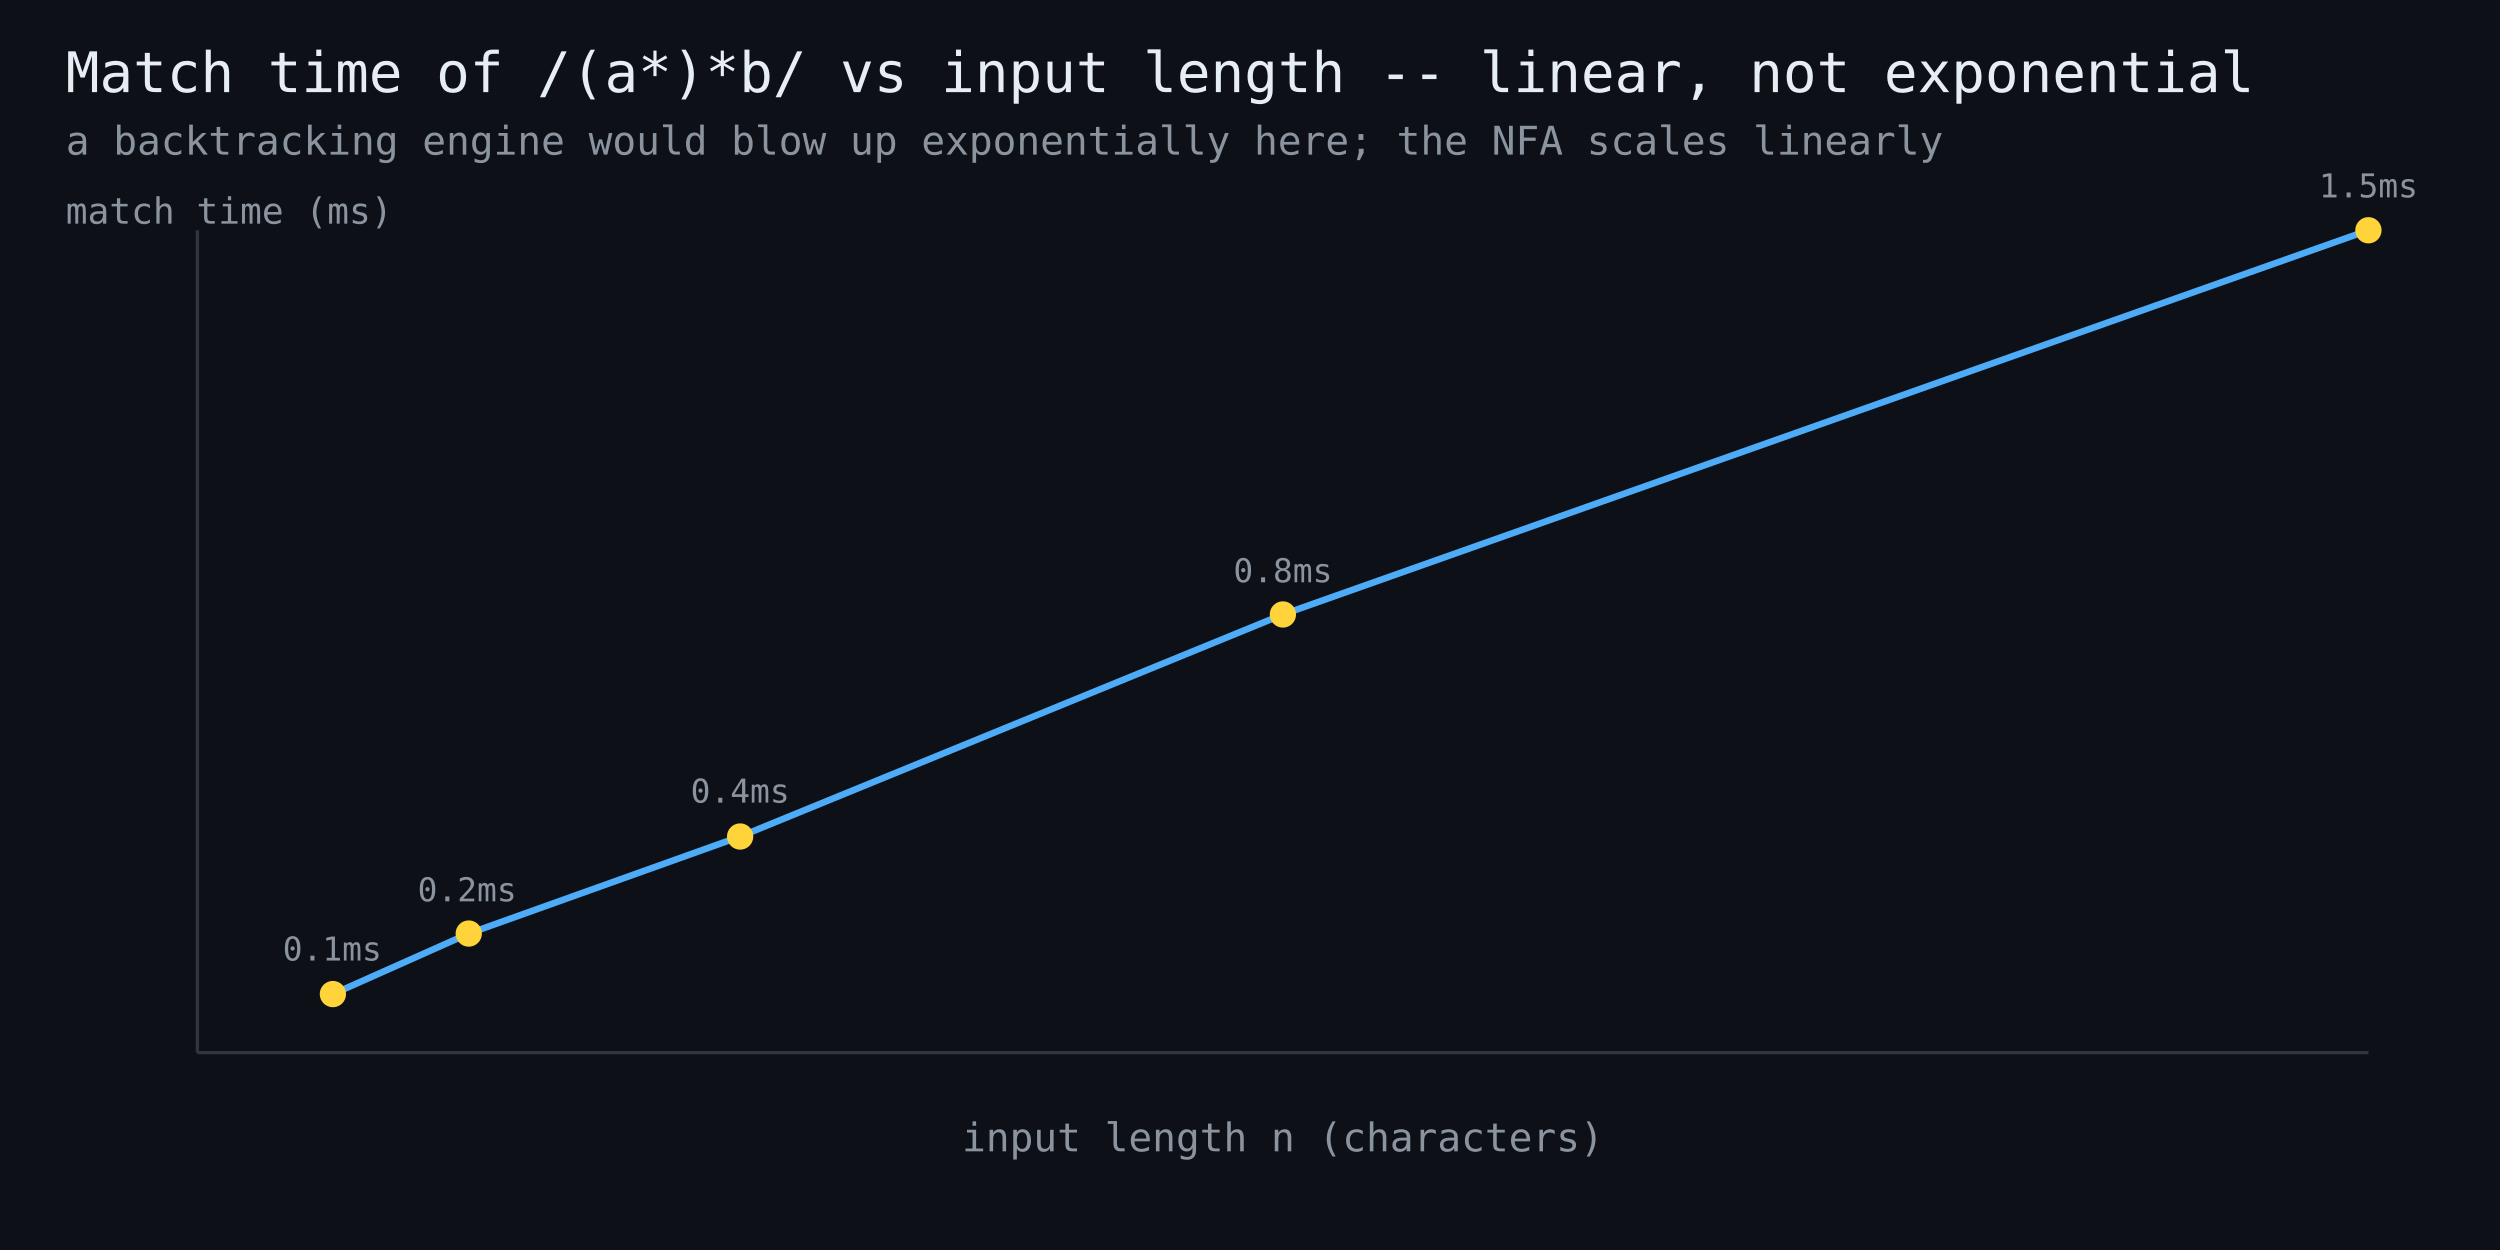
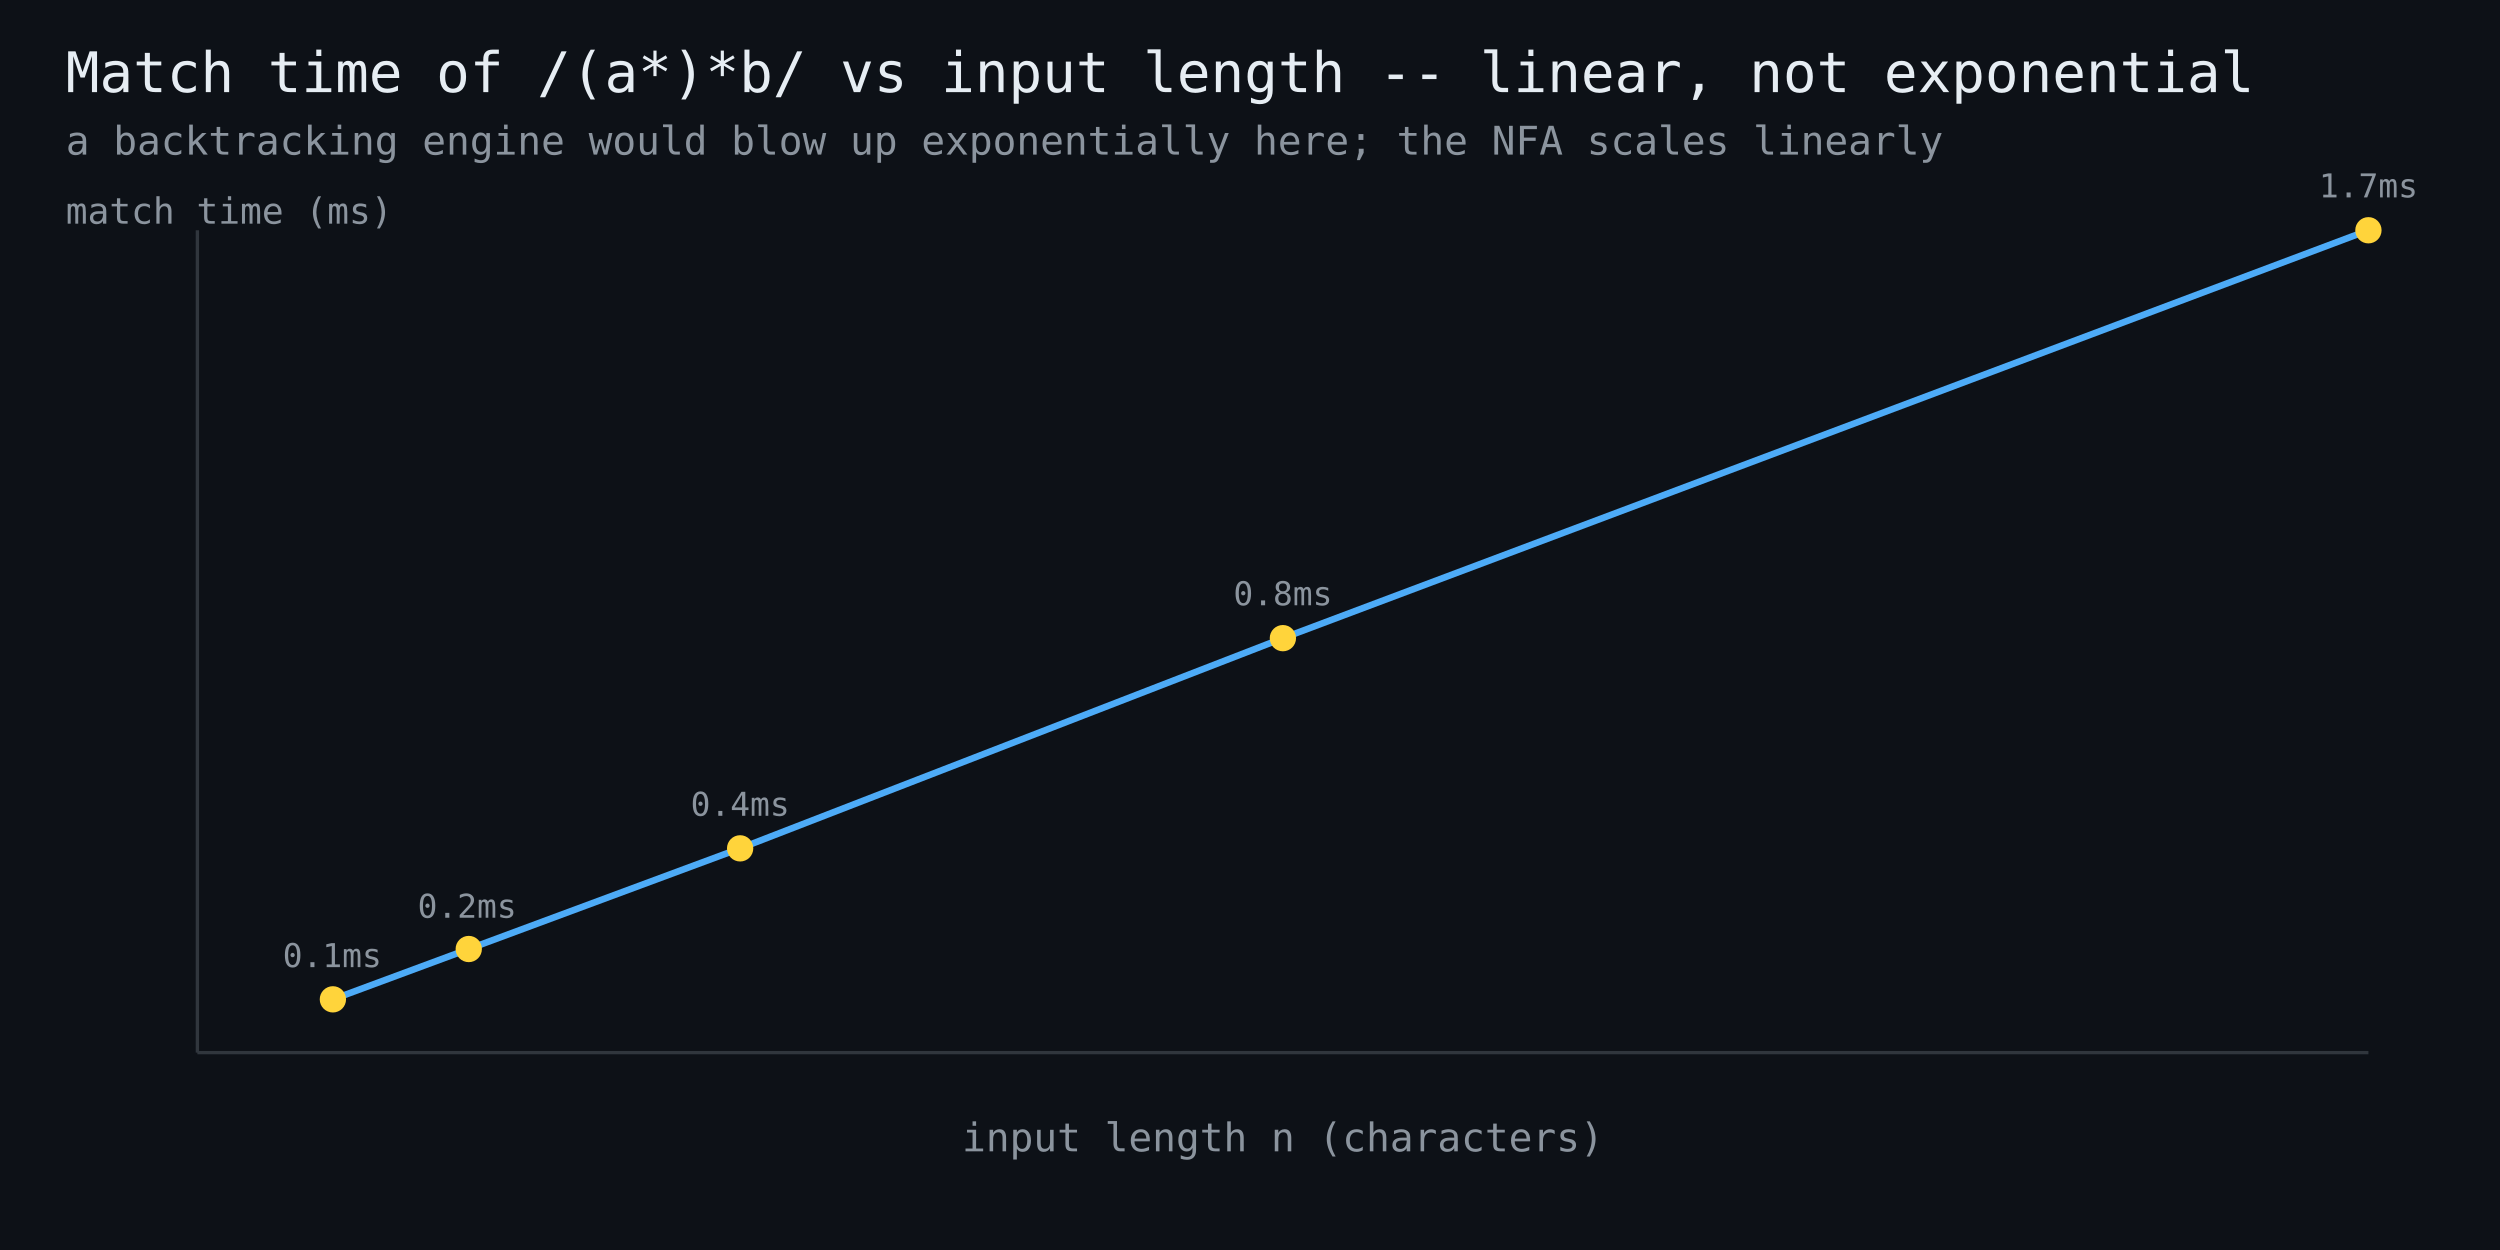
<svg xmlns="http://www.w3.org/2000/svg" width="760" height="380" viewBox="0 0 760 380" font-family="monospace">
  <rect width="760" height="380" fill="#0d1117" />
  <text x="20" y="28" fill="#e6edf3" font-size="17">Match time of /(a*)*b/ vs input length -- linear, not exponential</text>
  <text x="20" y="47" fill="#8b949e" font-size="12">a backtracking engine would blow up exponentially here; the NFA scales linearly</text>
  <line x1="60" y1="320" x2="720" y2="320" stroke="#30363d" stroke-width="1" />
  <line x1="60" y1="320" x2="60" y2="70" stroke="#30363d" stroke-width="1" />
-   <polyline points="101.2,302.2 142.5,283.8 225.0,254.3 390.0,186.8 720.0,70.0" fill="none" stroke="#4dabf7" stroke-width="2" />
-   <circle cx="101.2" cy="302.2" r="4" fill="#ffd43b" />
-   <text x="101" y="292" fill="#8b949e" font-size="10" text-anchor="middle">0.1ms</text>
-   <circle cx="142.5" cy="283.8" r="4" fill="#ffd43b" />
-   <text x="142" y="274" fill="#8b949e" font-size="10" text-anchor="middle">0.2ms</text>
-   <circle cx="225.0" cy="254.3" r="4" fill="#ffd43b" />
-   <text x="225" y="244" fill="#8b949e" font-size="10" text-anchor="middle">0.4ms</text>
-   <circle cx="390.0" cy="186.8" r="4" fill="#ffd43b" />
-   <text x="390" y="177" fill="#8b949e" font-size="10" text-anchor="middle">0.8ms</text>
+   <polyline points="101.2,303.8 142.5,288.5 225.0,257.9 390.0,194.0 720.0,70.0" fill="none" stroke="#4dabf7" stroke-width="2" />
+   <circle cx="101.2" cy="303.8" r="4" fill="#ffd43b" />
+   <text x="101" y="294" fill="#8b949e" font-size="10" text-anchor="middle">0.1ms</text>
+   <circle cx="142.5" cy="288.5" r="4" fill="#ffd43b" />
+   <text x="142" y="279" fill="#8b949e" font-size="10" text-anchor="middle">0.2ms</text>
+   <circle cx="225.0" cy="257.9" r="4" fill="#ffd43b" />
+   <text x="225" y="248" fill="#8b949e" font-size="10" text-anchor="middle">0.4ms</text>
+   <circle cx="390.0" cy="194.0" r="4" fill="#ffd43b" />
+   <text x="390" y="184" fill="#8b949e" font-size="10" text-anchor="middle">0.8ms</text>
  <circle cx="720.0" cy="70.0" r="4" fill="#ffd43b" />
-   <text x="720" y="60" fill="#8b949e" font-size="10" text-anchor="middle">1.5ms</text>
+   <text x="720" y="60" fill="#8b949e" font-size="10" text-anchor="middle">1.7ms</text>
  <text x="390" y="350" fill="#8b949e" font-size="12" text-anchor="middle">input length n (characters)</text>
  <text x="20" y="68" fill="#8b949e" font-size="11">match time (ms)</text>
</svg>
